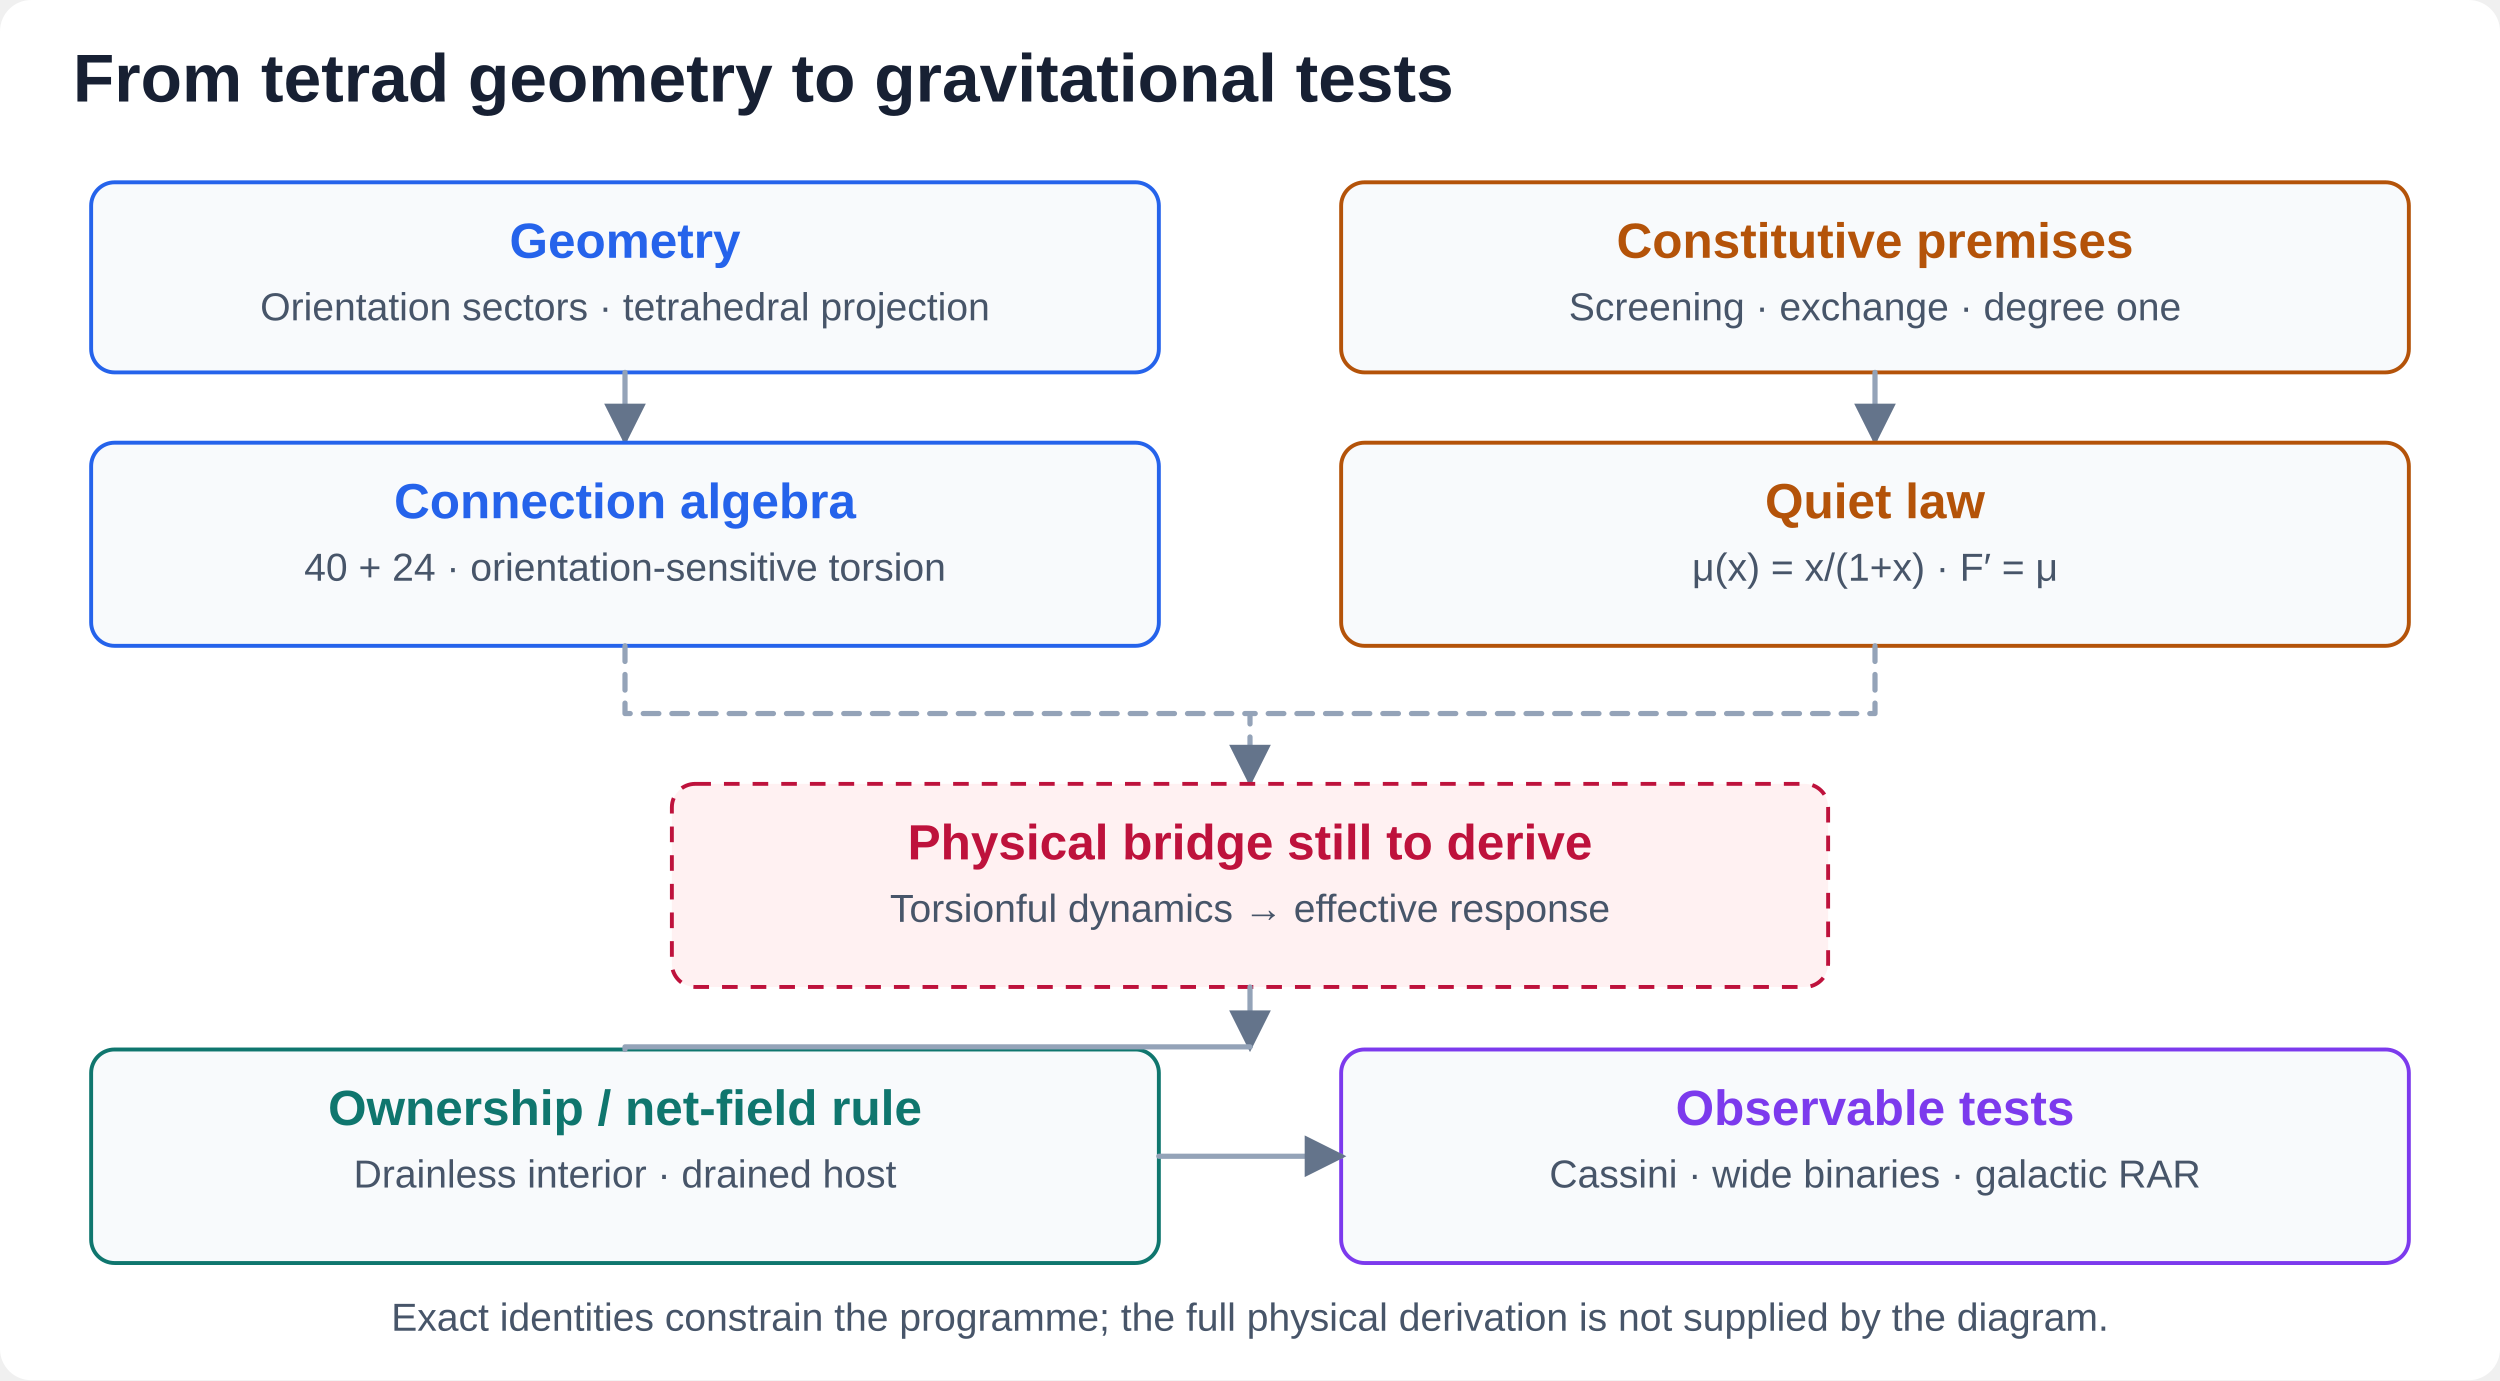
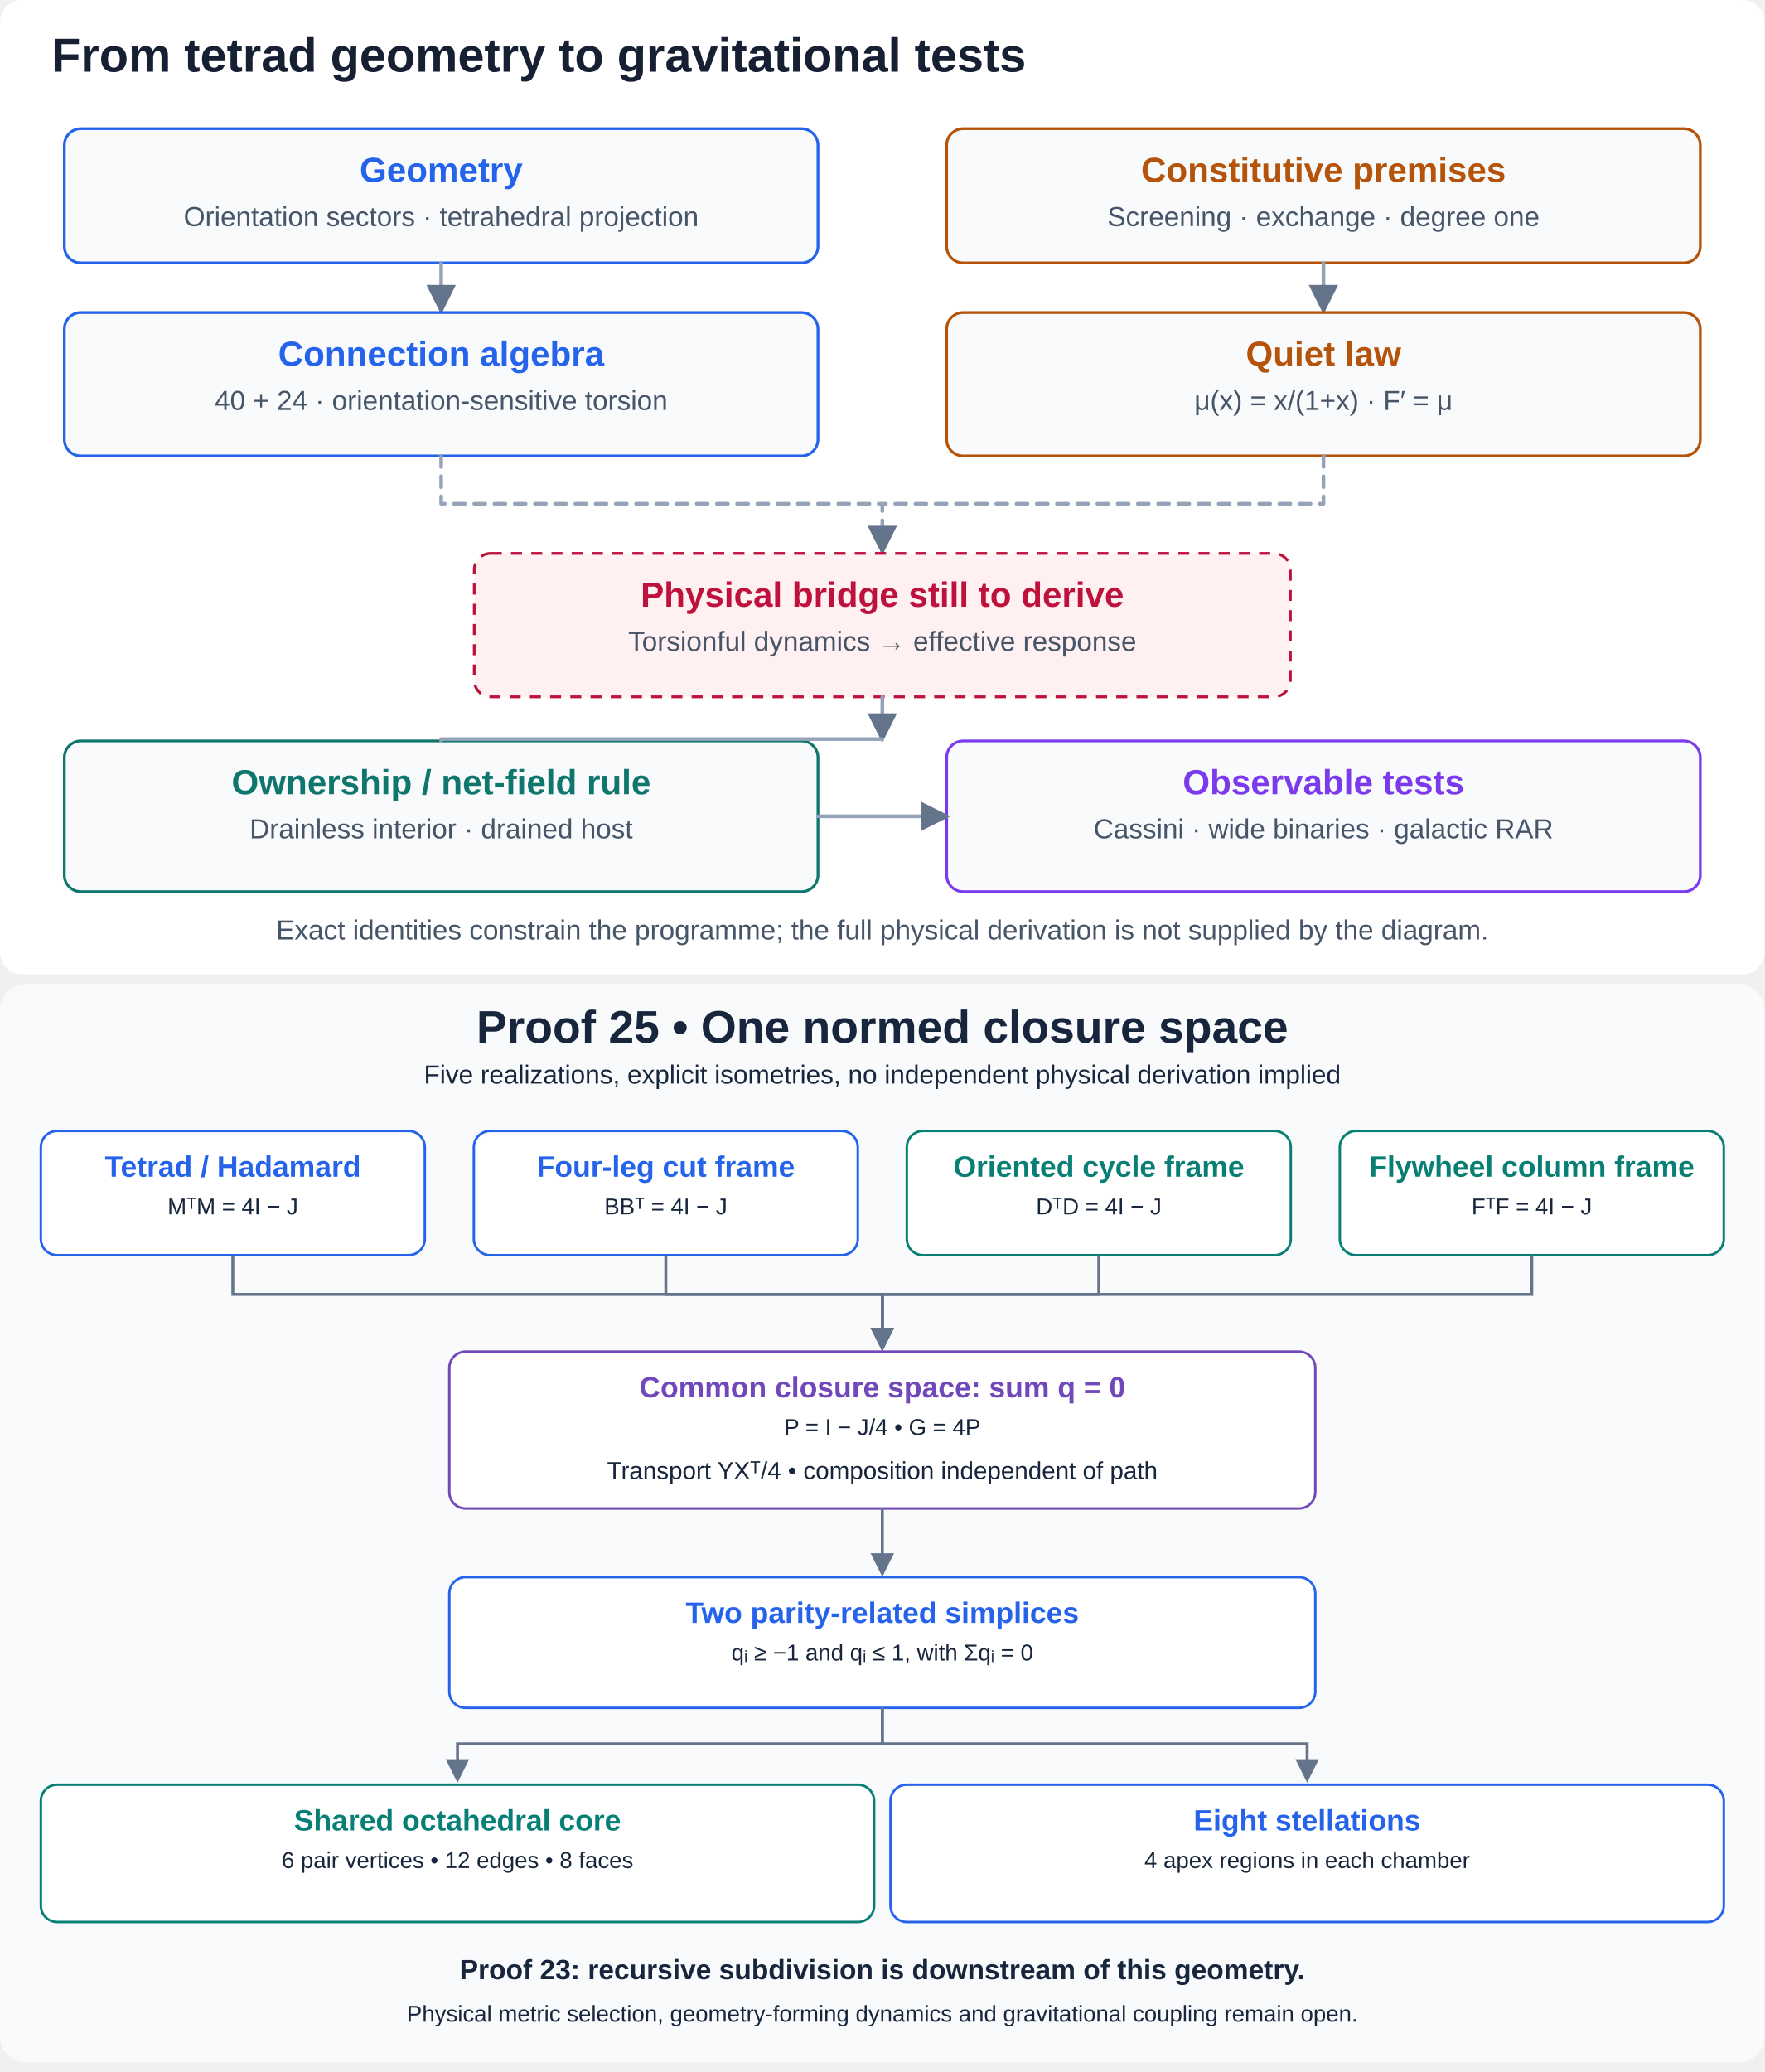
- <svg xmlns="http://www.w3.org/2000/svg" viewBox="0 0 960 530" width="960" height="530" role="img" aria-labelledby="title desc">
+ <svg xmlns="http://www.w3.org/2000/svg" viewBox="0 0 960 1127" width="960" height="1127" role="img" aria-labelledby="title desc">
  <defs>
    <marker id="arrow" markerWidth="8" markerHeight="8" refX="7" refY="4" orient="auto-start-reverse">
      <path d="M0 0L8 4L0 8Z" fill="#64748b" />
    </marker>
  </defs>
  <rect width="960" height="530" rx="12" fill="white" />
  <text x="28" y="39" font-family="Arial,Helvetica,sans-serif" font-size="26" font-weight="700" text-anchor="start" fill="#172033">From tetrad geometry to gravitational tests</text>
  <rect x="35" y="70" width="410" height="73" rx="9" fill="#f8fafc" stroke="#2563eb" stroke-width="1.5" />
  <text x="240.0" y="99" font-family="Arial,Helvetica,sans-serif" font-size="19" font-weight="700" text-anchor="middle" fill="#2563eb">Geometry</text>
  <text x="240.0" y="123" font-family="Arial,Helvetica,sans-serif" font-size="15" font-weight="400" text-anchor="middle" fill="#475569">Orientation sectors · tetrahedral projection</text>
  <rect x="515" y="70" width="410" height="73" rx="9" fill="#f8fafc" stroke="#b45309" stroke-width="1.5" />
  <text x="720.0" y="99" font-family="Arial,Helvetica,sans-serif" font-size="19" font-weight="700" text-anchor="middle" fill="#b45309">Constitutive premises</text>
  <text x="720.0" y="123" font-family="Arial,Helvetica,sans-serif" font-size="15" font-weight="400" text-anchor="middle" fill="#475569">Screening · exchange · degree one</text>
  <path d="M240 143L240 169" fill="none" stroke="#94a3b8" stroke-width="2" stroke-linecap="round" stroke-linejoin="round" marker-end="url(#arrow)" />
  <path d="M720 143L720 169" fill="none" stroke="#94a3b8" stroke-width="2" stroke-linecap="round" stroke-linejoin="round" marker-end="url(#arrow)" />
  <rect x="35" y="170" width="410" height="78" rx="9" fill="#f8fafc" stroke="#2563eb" stroke-width="1.5" />
  <text x="240.0" y="199" font-family="Arial,Helvetica,sans-serif" font-size="19" font-weight="700" text-anchor="middle" fill="#2563eb">Connection algebra</text>
  <text x="240.0" y="223" font-family="Arial,Helvetica,sans-serif" font-size="15" font-weight="400" text-anchor="middle" fill="#475569">40 + 24 · orientation-sensitive torsion</text>
  <rect x="515" y="170" width="410" height="78" rx="9" fill="#f8fafc" stroke="#b45309" stroke-width="1.5" />
  <text x="720.0" y="199" font-family="Arial,Helvetica,sans-serif" font-size="19" font-weight="700" text-anchor="middle" fill="#b45309">Quiet law</text>
  <text x="720.0" y="223" font-family="Arial,Helvetica,sans-serif" font-size="15" font-weight="400" text-anchor="middle" fill="#475569">μ(x) = x/(1+x) · F′ = μ</text>
  <path d="M240 248V274H480M720 248V274H480V300" fill="none" stroke="#94a3b8" stroke-width="2" stroke-linecap="round" stroke-linejoin="round" stroke-dasharray="6 5" marker-end="url(#arrow)" />
  <rect x="258" y="301" width="444" height="78" rx="9" fill="#fff1f2" stroke="#be123c" stroke-width="1.5" stroke-dasharray="6 5" />
  <text x="480.0" y="330" font-family="Arial,Helvetica,sans-serif" font-size="19" font-weight="700" text-anchor="middle" fill="#be123c">Physical bridge still to derive</text>
  <text x="480.0" y="354" font-family="Arial,Helvetica,sans-serif" font-size="15" font-weight="400" text-anchor="middle" fill="#475569">Torsionful dynamics → effective response</text>
  <path d="M480 379L480 402" fill="none" stroke="#94a3b8" stroke-width="2" stroke-linecap="round" stroke-linejoin="round" marker-end="url(#arrow)" />
  <rect x="35" y="403" width="410" height="82" rx="9" fill="#f8fafc" stroke="#0f766e" stroke-width="1.5" />
  <text x="240.0" y="432" font-family="Arial,Helvetica,sans-serif" font-size="19" font-weight="700" text-anchor="middle" fill="#0f766e">Ownership / net-field rule</text>
  <text x="240.0" y="456" font-family="Arial,Helvetica,sans-serif" font-size="15" font-weight="400" text-anchor="middle" fill="#475569">Drainless interior · drained host</text>
  <rect x="515" y="403" width="410" height="82" rx="9" fill="#f8fafc" stroke="#7c3aed" stroke-width="1.5" />
  <text x="720.0" y="432" font-family="Arial,Helvetica,sans-serif" font-size="19" font-weight="700" text-anchor="middle" fill="#7c3aed">Observable tests</text>
  <text x="720.0" y="456" font-family="Arial,Helvetica,sans-serif" font-size="15" font-weight="400" text-anchor="middle" fill="#475569">Cassini · wide binaries · galactic RAR</text>
  <path d="M480 402H240V403M445 444H515" fill="none" stroke="#94a3b8" stroke-width="2" stroke-linecap="round" stroke-linejoin="round" marker-end="url(#arrow)" />
  <text x="480.0" y="511" font-family="Arial,Helvetica,sans-serif" font-size="15" font-weight="400" text-anchor="middle" fill="#475569">Exact identities constrain the programme; the full physical derivation is not supplied by the diagram.</text>
+   <svg x="0" y="535" width="960" height="587" viewBox="0 0 1080 660">
+     <rect width="100%" height="100%" rx="16" fill="#f8fafc" />
+     <defs>
+       <marker id="a" markerWidth="8" markerHeight="8" refX="7" refY="4" orient="auto">
+         <path d="M0 0L8 4L0 8Z" fill="#64748b" />
+       </marker>
+     </defs>
+     <text x="540" y="36" text-anchor="middle" font-family="Arial, Helvetica, sans-serif" font-size="28" font-weight="700" fill="#17263c">Proof 25 • One normed closure space</text>
+     <text x="540" y="61" text-anchor="middle" font-family="Arial, Helvetica, sans-serif" font-size="16" font-weight="400" fill="#17263c">Five realizations, explicit isometries, no independent physical derivation implied</text>
+     <rect x="25" y="90" width="235" height="76" rx="10" fill="white" stroke="#2563eb" stroke-width="1.5" />
+     <text x="142.5" y="118" text-anchor="middle" font-family="Arial, Helvetica, sans-serif" font-size="18" font-weight="700" fill="#2563eb">Tetrad / Hadamard</text>
+     <text x="142.5" y="141" text-anchor="middle" font-family="Arial, Helvetica, sans-serif" font-size="14" font-weight="400" fill="#17263c">MᵀM = 4I − J</text>
+     <path d="M142.5 166V190H540V223" fill="none" stroke="#64748b" stroke-width="1.8" marker-end="url(#a)" />
+     <rect x="290" y="90" width="235" height="76" rx="10" fill="white" stroke="#2563eb" stroke-width="1.5" />
+     <text x="407.5" y="118" text-anchor="middle" font-family="Arial, Helvetica, sans-serif" font-size="18" font-weight="700" fill="#2563eb">Four-leg cut frame</text>
+     <text x="407.5" y="141" text-anchor="middle" font-family="Arial, Helvetica, sans-serif" font-size="14" font-weight="400" fill="#17263c">BBᵀ = 4I − J</text>
+     <path d="M407.5 166V190H540V223" fill="none" stroke="#64748b" stroke-width="1.8" marker-end="url(#a)" />
+     <rect x="555" y="90" width="235" height="76" rx="10" fill="white" stroke="#087f75" stroke-width="1.5" />
+     <text x="672.5" y="118" text-anchor="middle" font-family="Arial, Helvetica, sans-serif" font-size="18" font-weight="700" fill="#087f75">Oriented cycle frame</text>
+     <text x="672.5" y="141" text-anchor="middle" font-family="Arial, Helvetica, sans-serif" font-size="14" font-weight="400" fill="#17263c">DᵀD = 4I − J</text>
+     <path d="M672.5 166V190H540V223" fill="none" stroke="#64748b" stroke-width="1.8" marker-end="url(#a)" />
+     <rect x="820" y="90" width="235" height="76" rx="10" fill="white" stroke="#087f75" stroke-width="1.5" />
+     <text x="937.5" y="118" text-anchor="middle" font-family="Arial, Helvetica, sans-serif" font-size="18" font-weight="700" fill="#087f75">Flywheel column frame</text>
+     <text x="937.5" y="141" text-anchor="middle" font-family="Arial, Helvetica, sans-serif" font-size="14" font-weight="400" fill="#17263c">FᵀF = 4I − J</text>
+     <path d="M937.5 166V190H540V223" fill="none" stroke="#64748b" stroke-width="1.8" marker-end="url(#a)" />
+     <rect x="275" y="225" width="530" height="96" rx="10" fill="white" stroke="#7048ba" stroke-width="1.5" />
+     <text x="540.0" y="253" text-anchor="middle" font-family="Arial, Helvetica, sans-serif" font-size="18" font-weight="700" fill="#7048ba">Common closure space: sum q = 0</text>
+     <text x="540.0" y="276" text-anchor="middle" font-family="Arial, Helvetica, sans-serif" font-size="14" font-weight="400" fill="#17263c">P = I − J/4 • G = 4P</text>
+     <text x="540" y="303" text-anchor="middle" font-family="Arial, Helvetica, sans-serif" font-size="15" font-weight="400" fill="#17263c">Transport YXᵀ/4 • composition independent of path</text>
+     <path d="M540 321V361" fill="none" stroke="#64748b" stroke-width="1.8" marker-end="url(#a)" />
+     <rect x="275" y="363" width="530" height="80" rx="10" fill="white" stroke="#2563eb" stroke-width="1.5" />
+     <text x="540.0" y="391" text-anchor="middle" font-family="Arial, Helvetica, sans-serif" font-size="18" font-weight="700" fill="#2563eb">Two parity-related simplices</text>
+     <text x="540.0" y="414" text-anchor="middle" font-family="Arial, Helvetica, sans-serif" font-size="14" font-weight="400" fill="#17263c">qᵢ ≥ −1 and qᵢ ≤ 1, with Σqᵢ = 0</text>
+     <path d="M540 443V465H280V487" fill="none" stroke="#64748b" stroke-width="1.8" marker-end="url(#a)" />
+     <path d="M540 443V465H800V487" fill="none" stroke="#64748b" stroke-width="1.8" marker-end="url(#a)" />
+     <rect x="25" y="490" width="510" height="84" rx="10" fill="white" stroke="#087f75" stroke-width="1.5" />
+     <text x="280.0" y="518" text-anchor="middle" font-family="Arial, Helvetica, sans-serif" font-size="18" font-weight="700" fill="#087f75">Shared octahedral core</text>
+     <text x="280.0" y="541" text-anchor="middle" font-family="Arial, Helvetica, sans-serif" font-size="14" font-weight="400" fill="#17263c">6 pair vertices • 12 edges • 8 faces</text>
+     <rect x="545" y="490" width="510" height="84" rx="10" fill="white" stroke="#2563eb" stroke-width="1.5" />
+     <text x="800.0" y="518" text-anchor="middle" font-family="Arial, Helvetica, sans-serif" font-size="18" font-weight="700" fill="#2563eb">Eight stellations</text>
+     <text x="800.0" y="541" text-anchor="middle" font-family="Arial, Helvetica, sans-serif" font-size="14" font-weight="400" fill="#17263c">4 apex regions in each chamber</text>
+     <text x="540" y="609" text-anchor="middle" font-family="Arial, Helvetica, sans-serif" font-size="17" font-weight="700" fill="#17263c">Proof 23: recursive subdivision is downstream of this geometry.</text>
+     <text x="540" y="635" text-anchor="middle" font-family="Arial, Helvetica, sans-serif" font-size="14" font-weight="400" fill="#17263c">Physical metric selection, geometry-forming dynamics and gravitational coupling remain open.</text>
+   </svg>
</svg>
